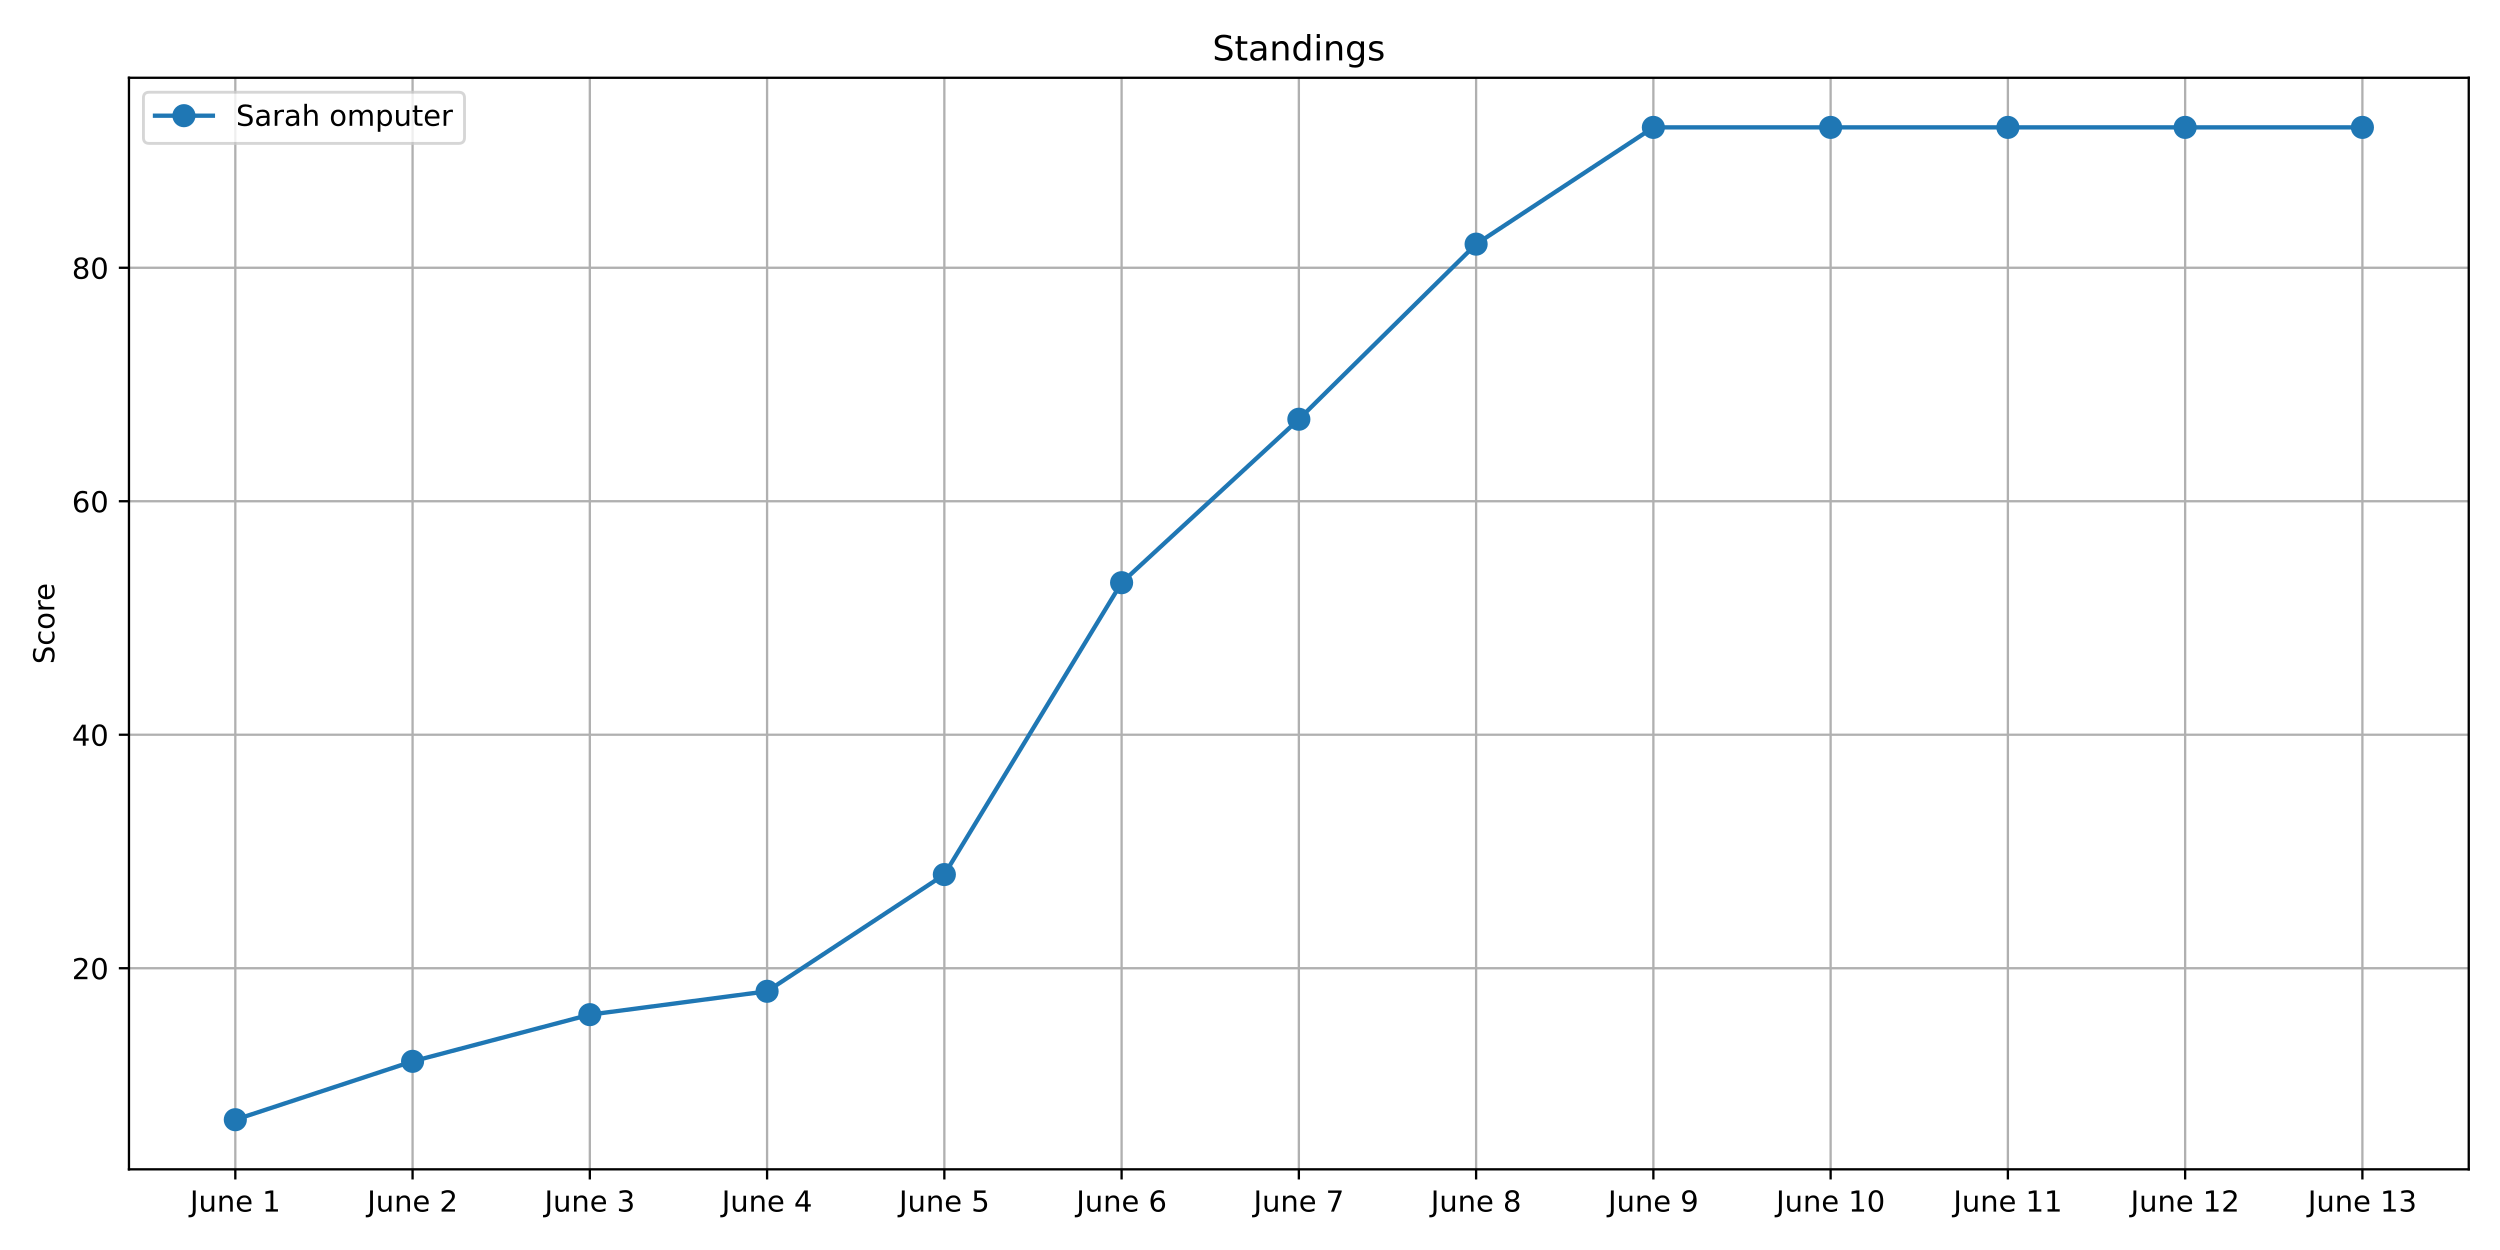
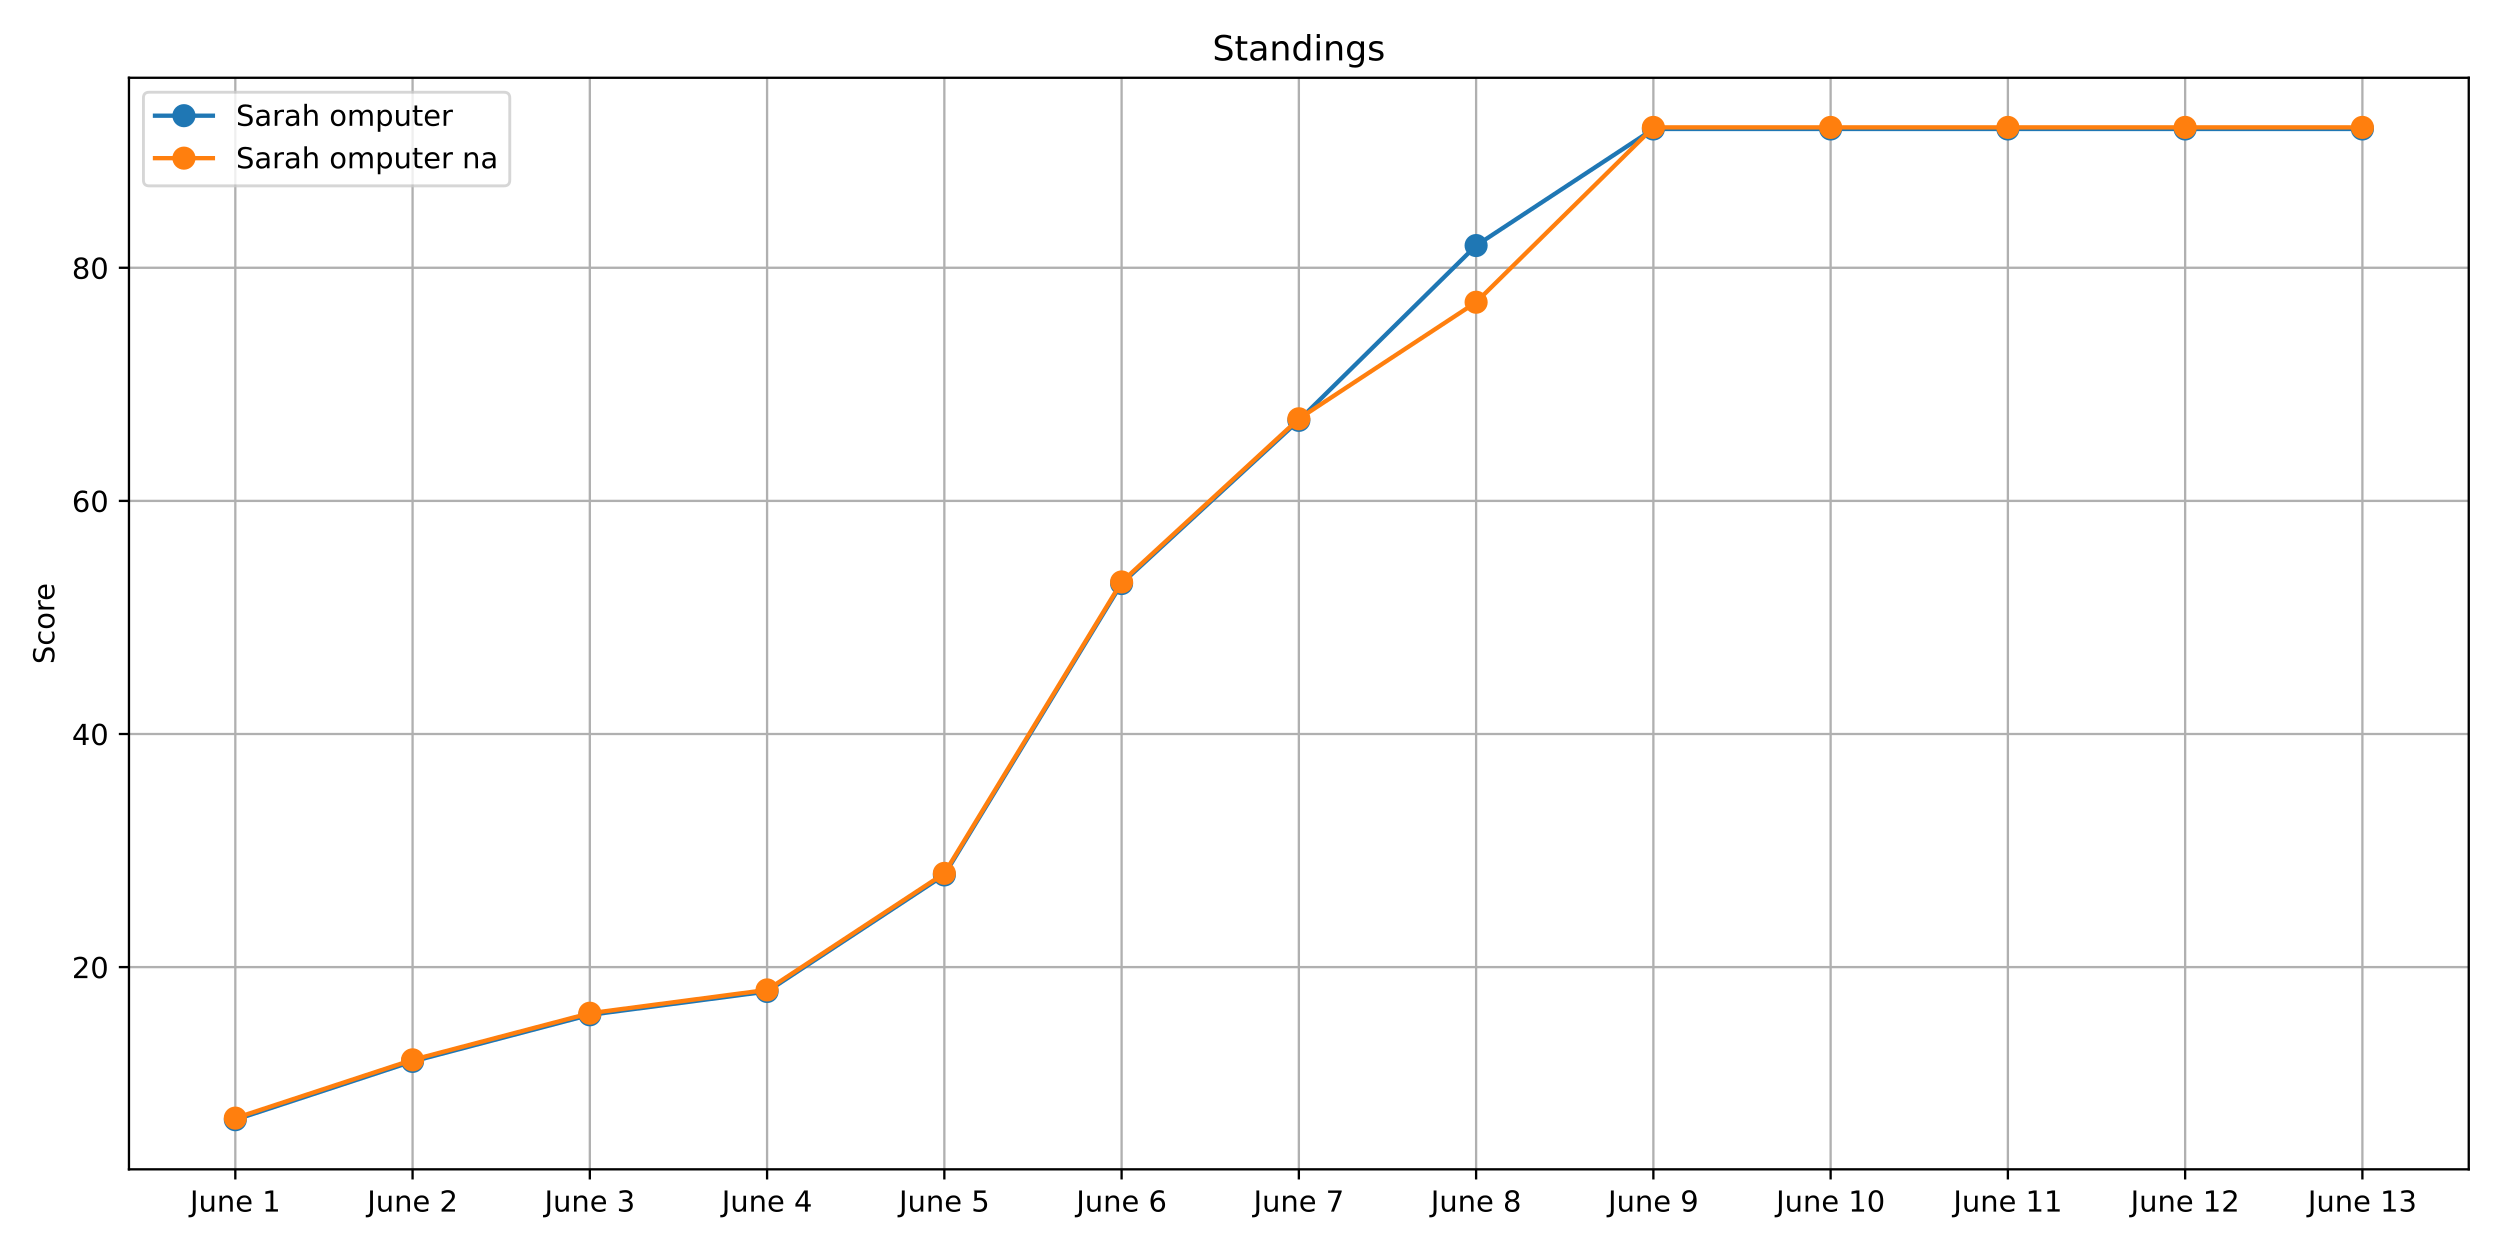
<svg xmlns="http://www.w3.org/2000/svg" xmlns:xlink="http://www.w3.org/1999/xlink" width="864pt" height="432pt" viewBox="0 0 864 432" version="1.1">
  <defs>
    <style type="text/css">*{stroke-linejoin: round; stroke-linecap: butt}</style>
  </defs>
  <g id="figure_1">
    <g id="patch_1">
      <path d="M 0 432  L 864 432  L 864 0  L 0 0  z " style="fill: #ffffff" />
    </g>
    <g id="axes_1">
      <g id="patch_2">
        <path d="M 44.57 404.12  L 853.2 404.12  L 853.2 26.88  L 44.57 26.88  z " style="fill: #ffffff" />
      </g>
      <g id="matplotlib.axis_1">
        <g id="xtick_1">
          <g id="line2d_1">
-             <path d="M 81.326 404.12  L 81.326 26.88  " clip-path="url(#p3f41adcaad)" style="fill: none; stroke: #b0b0b0; stroke-width: 0.8; stroke-linecap: square" />
+             <path d="M 81.326 404.12  L 81.326 26.88  " clip-path="url(#pe1fa9000f7)" style="fill: none; stroke: #b0b0b0; stroke-width: 0.8; stroke-linecap: square" />
          </g>
          <g id="line2d_2">
            <defs>
-               <path id="m6c5b0a5e0f" d="M 0 0  L 0 3.5  " style="stroke: #000000; stroke-width: 0.8" />
+               <path id="m7be8ef131f" d="M 0 0  L 0 3.5  " style="stroke: #000000; stroke-width: 0.8" />
            </defs>
            <g>
-               <use xlink:href="#m6c5b0a5e0f" x="81.326" y="404.12" style="stroke: #000000; stroke-width: 0.8" />
+               <use xlink:href="#m7be8ef131f" x="81.326" y="404.12" style="stroke: #000000; stroke-width: 0.8" />
            </g>
          </g>
          <g id="text_1">
            <g transform="translate(65.66653 418.7184) scale(0.1 -0.1)">
              <defs>
                <path id="DejaVuSans-4a" d="M 628 4666  L 1259 4666  L 1259 325  Q 1259 -519 939 -900  Q 619 -1281 -91 -1281  L -331 -1281  L -331 -750  L -134 -750  Q 284 -750 456 -515  Q 628 -281 628 325  L 628 4666  z " transform="scale(0.015625)" />
                <path id="DejaVuSans-75" d="M 544 1381  L 544 3500  L 1119 3500  L 1119 1403  Q 1119 906 1312 657  Q 1506 409 1894 409  Q 2359 409 2629 706  Q 2900 1003 2900 1516  L 2900 3500  L 3475 3500  L 3475 0  L 2900 0  L 2900 538  Q 2691 219 2414 64  Q 2138 -91 1772 -91  Q 1169 -91 856 284  Q 544 659 544 1381  z M 1991 3584  L 1991 3584  z " transform="scale(0.015625)" />
                <path id="DejaVuSans-6e" d="M 3513 2113  L 3513 0  L 2938 0  L 2938 2094  Q 2938 2591 2744 2837  Q 2550 3084 2163 3084  Q 1697 3084 1428 2787  Q 1159 2491 1159 1978  L 1159 0  L 581 0  L 581 3500  L 1159 3500  L 1159 2956  Q 1366 3272 1645 3428  Q 1925 3584 2291 3584  Q 2894 3584 3203 3211  Q 3513 2838 3513 2113  z " transform="scale(0.015625)" />
                <path id="DejaVuSans-65" d="M 3597 1894  L 3597 1613  L 953 1613  Q 991 1019 1311 708  Q 1631 397 2203 397  Q 2534 397 2845 478  Q 3156 559 3463 722  L 3463 178  Q 3153 47 2828 -22  Q 2503 -91 2169 -91  Q 1331 -91 842 396  Q 353 884 353 1716  Q 353 2575 817 3079  Q 1281 3584 2069 3584  Q 2775 3584 3186 3129  Q 3597 2675 3597 1894  z M 3022 2063  Q 3016 2534 2758 2815  Q 2500 3097 2075 3097  Q 1594 3097 1305 2825  Q 1016 2553 972 2059  L 3022 2063  z " transform="scale(0.015625)" />
                <path id="DejaVuSans-20" transform="scale(0.015625)" />
                <path id="DejaVuSans-31" d="M 794 531  L 1825 531  L 1825 4091  L 703 3866  L 703 4441  L 1819 4666  L 2450 4666  L 2450 531  L 3481 531  L 3481 0  L 794 0  L 794 531  z " transform="scale(0.015625)" />
              </defs>
              <use xlink:href="#DejaVuSans-4a" />
              <use xlink:href="#DejaVuSans-75" x="29.492" />
              <use xlink:href="#DejaVuSans-6e" x="92.871" />
              <use xlink:href="#DejaVuSans-65" x="156.25" />
              <use xlink:href="#DejaVuSans-20" x="217.773" />
              <use xlink:href="#DejaVuSans-31" x="249.561" />
            </g>
          </g>
        </g>
        <g id="xtick_2">
          <g id="line2d_3">
-             <path d="M 142.586 404.12  L 142.586 26.88  " clip-path="url(#p3f41adcaad)" style="fill: none; stroke: #b0b0b0; stroke-width: 0.8; stroke-linecap: square" />
+             <path d="M 142.586 404.12  L 142.586 26.88  " clip-path="url(#pe1fa9000f7)" style="fill: none; stroke: #b0b0b0; stroke-width: 0.8; stroke-linecap: square" />
          </g>
          <g id="line2d_4">
            <g>
-               <use xlink:href="#m6c5b0a5e0f" x="142.586" y="404.12" style="stroke: #000000; stroke-width: 0.8" />
+               <use xlink:href="#m7be8ef131f" x="142.586" y="404.12" style="stroke: #000000; stroke-width: 0.8" />
            </g>
          </g>
          <g id="text_2">
            <g transform="translate(126.9264 418.7184) scale(0.1 -0.1)">
              <defs>
                <path id="DejaVuSans-32" d="M 1228 531  L 3431 531  L 3431 0  L 469 0  L 469 531  Q 828 903 1448 1529  Q 2069 2156 2228 2338  Q 2531 2678 2651 2914  Q 2772 3150 2772 3378  Q 2772 3750 2511 3984  Q 2250 4219 1831 4219  Q 1534 4219 1204 4116  Q 875 4013 500 3803  L 500 4441  Q 881 4594 1212 4672  Q 1544 4750 1819 4750  Q 2544 4750 2975 4387  Q 3406 4025 3406 3419  Q 3406 3131 3298 2873  Q 3191 2616 2906 2266  Q 2828 2175 2409 1742  Q 1991 1309 1228 531  z " transform="scale(0.015625)" />
              </defs>
              <use xlink:href="#DejaVuSans-4a" />
              <use xlink:href="#DejaVuSans-75" x="29.492" />
              <use xlink:href="#DejaVuSans-6e" x="92.871" />
              <use xlink:href="#DejaVuSans-65" x="156.25" />
              <use xlink:href="#DejaVuSans-20" x="217.773" />
              <use xlink:href="#DejaVuSans-32" x="249.561" />
            </g>
          </g>
        </g>
        <g id="xtick_3">
          <g id="line2d_5">
-             <path d="M 203.846 404.12  L 203.846 26.88  " clip-path="url(#p3f41adcaad)" style="fill: none; stroke: #b0b0b0; stroke-width: 0.8; stroke-linecap: square" />
+             <path d="M 203.846 404.12  L 203.846 26.88  " clip-path="url(#pe1fa9000f7)" style="fill: none; stroke: #b0b0b0; stroke-width: 0.8; stroke-linecap: square" />
          </g>
          <g id="line2d_6">
            <g>
-               <use xlink:href="#m6c5b0a5e0f" x="203.846" y="404.12" style="stroke: #000000; stroke-width: 0.8" />
+               <use xlink:href="#m7be8ef131f" x="203.846" y="404.12" style="stroke: #000000; stroke-width: 0.8" />
            </g>
          </g>
          <g id="text_3">
            <g transform="translate(188.1862 418.7184) scale(0.1 -0.1)">
              <defs>
                <path id="DejaVuSans-33" d="M 2597 2516  Q 3050 2419 3304 2112  Q 3559 1806 3559 1356  Q 3559 666 3084 287  Q 2609 -91 1734 -91  Q 1441 -91 1130 -33  Q 819 25 488 141  L 488 750  Q 750 597 1062 519  Q 1375 441 1716 441  Q 2309 441 2620 675  Q 2931 909 2931 1356  Q 2931 1769 2642 2001  Q 2353 2234 1838 2234  L 1294 2234  L 1294 2753  L 1863 2753  Q 2328 2753 2575 2939  Q 2822 3125 2822 3475  Q 2822 3834 2567 4026  Q 2313 4219 1838 4219  Q 1578 4219 1281 4162  Q 984 4106 628 3988  L 628 4550  Q 988 4650 1302 4700  Q 1616 4750 1894 4750  Q 2613 4750 3031 4423  Q 3450 4097 3450 3541  Q 3450 3153 3228 2886  Q 3006 2619 2597 2516  z " transform="scale(0.015625)" />
              </defs>
              <use xlink:href="#DejaVuSans-4a" />
              <use xlink:href="#DejaVuSans-75" x="29.492" />
              <use xlink:href="#DejaVuSans-6e" x="92.871" />
              <use xlink:href="#DejaVuSans-65" x="156.25" />
              <use xlink:href="#DejaVuSans-20" x="217.773" />
              <use xlink:href="#DejaVuSans-33" x="249.561" />
            </g>
          </g>
        </g>
        <g id="xtick_4">
          <g id="line2d_7">
-             <path d="M 265.105 404.12  L 265.105 26.88  " clip-path="url(#p3f41adcaad)" style="fill: none; stroke: #b0b0b0; stroke-width: 0.8; stroke-linecap: square" />
+             <path d="M 265.105 404.12  L 265.105 26.88  " clip-path="url(#pe1fa9000f7)" style="fill: none; stroke: #b0b0b0; stroke-width: 0.8; stroke-linecap: square" />
          </g>
          <g id="line2d_8">
            <g>
-               <use xlink:href="#m6c5b0a5e0f" x="265.105" y="404.12" style="stroke: #000000; stroke-width: 0.8" />
+               <use xlink:href="#m7be8ef131f" x="265.105" y="404.12" style="stroke: #000000; stroke-width: 0.8" />
            </g>
          </g>
          <g id="text_4">
            <g transform="translate(249.4461 418.7184) scale(0.1 -0.1)">
              <defs>
                <path id="DejaVuSans-34" d="M 2419 4116  L 825 1625  L 2419 1625  L 2419 4116  z M 2253 4666  L 3047 4666  L 3047 1625  L 3713 1625  L 3713 1100  L 3047 1100  L 3047 0  L 2419 0  L 2419 1100  L 313 1100  L 313 1709  L 2253 4666  z " transform="scale(0.015625)" />
              </defs>
              <use xlink:href="#DejaVuSans-4a" />
              <use xlink:href="#DejaVuSans-75" x="29.492" />
              <use xlink:href="#DejaVuSans-6e" x="92.871" />
              <use xlink:href="#DejaVuSans-65" x="156.25" />
              <use xlink:href="#DejaVuSans-20" x="217.773" />
              <use xlink:href="#DejaVuSans-34" x="249.561" />
            </g>
          </g>
        </g>
        <g id="xtick_5">
          <g id="line2d_9">
-             <path d="M 326.365 404.12  L 326.365 26.88  " clip-path="url(#p3f41adcaad)" style="fill: none; stroke: #b0b0b0; stroke-width: 0.8; stroke-linecap: square" />
+             <path d="M 326.365 404.12  L 326.365 26.88  " clip-path="url(#pe1fa9000f7)" style="fill: none; stroke: #b0b0b0; stroke-width: 0.8; stroke-linecap: square" />
          </g>
          <g id="line2d_10">
            <g>
-               <use xlink:href="#m6c5b0a5e0f" x="326.365" y="404.12" style="stroke: #000000; stroke-width: 0.8" />
+               <use xlink:href="#m7be8ef131f" x="326.365" y="404.12" style="stroke: #000000; stroke-width: 0.8" />
            </g>
          </g>
          <g id="text_5">
            <g transform="translate(310.7059 418.7184) scale(0.1 -0.1)">
              <defs>
                <path id="DejaVuSans-35" d="M 691 4666  L 3169 4666  L 3169 4134  L 1269 4134  L 1269 2991  Q 1406 3038 1543 3061  Q 1681 3084 1819 3084  Q 2600 3084 3056 2656  Q 3513 2228 3513 1497  Q 3513 744 3044 326  Q 2575 -91 1722 -91  Q 1428 -91 1123 -41  Q 819 9 494 109  L 494 744  Q 775 591 1075 516  Q 1375 441 1709 441  Q 2250 441 2565 725  Q 2881 1009 2881 1497  Q 2881 1984 2565 2268  Q 2250 2553 1709 2553  Q 1456 2553 1204 2497  Q 953 2441 691 2322  L 691 4666  z " transform="scale(0.015625)" />
              </defs>
              <use xlink:href="#DejaVuSans-4a" />
              <use xlink:href="#DejaVuSans-75" x="29.492" />
              <use xlink:href="#DejaVuSans-6e" x="92.871" />
              <use xlink:href="#DejaVuSans-65" x="156.25" />
              <use xlink:href="#DejaVuSans-20" x="217.773" />
              <use xlink:href="#DejaVuSans-35" x="249.561" />
            </g>
          </g>
        </g>
        <g id="xtick_6">
          <g id="line2d_11">
-             <path d="M 387.625 404.12  L 387.625 26.88  " clip-path="url(#p3f41adcaad)" style="fill: none; stroke: #b0b0b0; stroke-width: 0.8; stroke-linecap: square" />
+             <path d="M 387.625 404.12  L 387.625 26.88  " clip-path="url(#pe1fa9000f7)" style="fill: none; stroke: #b0b0b0; stroke-width: 0.8; stroke-linecap: square" />
          </g>
          <g id="line2d_12">
            <g>
-               <use xlink:href="#m6c5b0a5e0f" x="387.625" y="404.12" style="stroke: #000000; stroke-width: 0.8" />
+               <use xlink:href="#m7be8ef131f" x="387.625" y="404.12" style="stroke: #000000; stroke-width: 0.8" />
            </g>
          </g>
          <g id="text_6">
            <g transform="translate(371.9658 418.7184) scale(0.1 -0.1)">
              <defs>
                <path id="DejaVuSans-36" d="M 2113 2584  Q 1688 2584 1439 2293  Q 1191 2003 1191 1497  Q 1191 994 1439 701  Q 1688 409 2113 409  Q 2538 409 2786 701  Q 3034 994 3034 1497  Q 3034 2003 2786 2293  Q 2538 2584 2113 2584  z M 3366 4563  L 3366 3988  Q 3128 4100 2886 4159  Q 2644 4219 2406 4219  Q 1781 4219 1451 3797  Q 1122 3375 1075 2522  Q 1259 2794 1537 2939  Q 1816 3084 2150 3084  Q 2853 3084 3261 2657  Q 3669 2231 3669 1497  Q 3669 778 3244 343  Q 2819 -91 2113 -91  Q 1303 -91 875 529  Q 447 1150 447 2328  Q 447 3434 972 4092  Q 1497 4750 2381 4750  Q 2619 4750 2861 4703  Q 3103 4656 3366 4563  z " transform="scale(0.015625)" />
              </defs>
              <use xlink:href="#DejaVuSans-4a" />
              <use xlink:href="#DejaVuSans-75" x="29.492" />
              <use xlink:href="#DejaVuSans-6e" x="92.871" />
              <use xlink:href="#DejaVuSans-65" x="156.25" />
              <use xlink:href="#DejaVuSans-20" x="217.773" />
              <use xlink:href="#DejaVuSans-36" x="249.561" />
            </g>
          </g>
        </g>
        <g id="xtick_7">
          <g id="line2d_13">
-             <path d="M 448.885 404.12  L 448.885 26.88  " clip-path="url(#p3f41adcaad)" style="fill: none; stroke: #b0b0b0; stroke-width: 0.8; stroke-linecap: square" />
+             <path d="M 448.885 404.12  L 448.885 26.88  " clip-path="url(#pe1fa9000f7)" style="fill: none; stroke: #b0b0b0; stroke-width: 0.8; stroke-linecap: square" />
          </g>
          <g id="line2d_14">
            <g>
-               <use xlink:href="#m6c5b0a5e0f" x="448.885" y="404.12" style="stroke: #000000; stroke-width: 0.8" />
+               <use xlink:href="#m7be8ef131f" x="448.885" y="404.12" style="stroke: #000000; stroke-width: 0.8" />
            </g>
          </g>
          <g id="text_7">
            <g transform="translate(433.2256 418.7184) scale(0.1 -0.1)">
              <defs>
                <path id="DejaVuSans-37" d="M 525 4666  L 3525 4666  L 3525 4397  L 1831 0  L 1172 0  L 2766 4134  L 525 4134  L 525 4666  z " transform="scale(0.015625)" />
              </defs>
              <use xlink:href="#DejaVuSans-4a" />
              <use xlink:href="#DejaVuSans-75" x="29.492" />
              <use xlink:href="#DejaVuSans-6e" x="92.871" />
              <use xlink:href="#DejaVuSans-65" x="156.25" />
              <use xlink:href="#DejaVuSans-20" x="217.773" />
              <use xlink:href="#DejaVuSans-37" x="249.561" />
            </g>
          </g>
        </g>
        <g id="xtick_8">
          <g id="line2d_15">
-             <path d="M 510.145 404.12  L 510.145 26.88  " clip-path="url(#p3f41adcaad)" style="fill: none; stroke: #b0b0b0; stroke-width: 0.8; stroke-linecap: square" />
+             <path d="M 510.145 404.12  L 510.145 26.88  " clip-path="url(#pe1fa9000f7)" style="fill: none; stroke: #b0b0b0; stroke-width: 0.8; stroke-linecap: square" />
          </g>
          <g id="line2d_16">
            <g>
-               <use xlink:href="#m6c5b0a5e0f" x="510.145" y="404.12" style="stroke: #000000; stroke-width: 0.8" />
+               <use xlink:href="#m7be8ef131f" x="510.145" y="404.12" style="stroke: #000000; stroke-width: 0.8" />
            </g>
          </g>
          <g id="text_8">
            <g transform="translate(494.4855 418.7184) scale(0.1 -0.1)">
              <defs>
                <path id="DejaVuSans-38" d="M 2034 2216  Q 1584 2216 1326 1975  Q 1069 1734 1069 1313  Q 1069 891 1326 650  Q 1584 409 2034 409  Q 2484 409 2743 651  Q 3003 894 3003 1313  Q 3003 1734 2745 1975  Q 2488 2216 2034 2216  z M 1403 2484  Q 997 2584 770 2862  Q 544 3141 544 3541  Q 544 4100 942 4425  Q 1341 4750 2034 4750  Q 2731 4750 3128 4425  Q 3525 4100 3525 3541  Q 3525 3141 3298 2862  Q 3072 2584 2669 2484  Q 3125 2378 3379 2068  Q 3634 1759 3634 1313  Q 3634 634 3220 271  Q 2806 -91 2034 -91  Q 1263 -91 848 271  Q 434 634 434 1313  Q 434 1759 690 2068  Q 947 2378 1403 2484  z M 1172 3481  Q 1172 3119 1398 2916  Q 1625 2713 2034 2713  Q 2441 2713 2670 2916  Q 2900 3119 2900 3481  Q 2900 3844 2670 4047  Q 2441 4250 2034 4250  Q 1625 4250 1398 4047  Q 1172 3844 1172 3481  z " transform="scale(0.015625)" />
              </defs>
              <use xlink:href="#DejaVuSans-4a" />
              <use xlink:href="#DejaVuSans-75" x="29.492" />
              <use xlink:href="#DejaVuSans-6e" x="92.871" />
              <use xlink:href="#DejaVuSans-65" x="156.25" />
              <use xlink:href="#DejaVuSans-20" x="217.773" />
              <use xlink:href="#DejaVuSans-38" x="249.561" />
            </g>
          </g>
        </g>
        <g id="xtick_9">
          <g id="line2d_17">
-             <path d="M 571.405 404.12  L 571.405 26.88  " clip-path="url(#p3f41adcaad)" style="fill: none; stroke: #b0b0b0; stroke-width: 0.8; stroke-linecap: square" />
+             <path d="M 571.405 404.12  L 571.405 26.88  " clip-path="url(#pe1fa9000f7)" style="fill: none; stroke: #b0b0b0; stroke-width: 0.8; stroke-linecap: square" />
          </g>
          <g id="line2d_18">
            <g>
-               <use xlink:href="#m6c5b0a5e0f" x="571.405" y="404.12" style="stroke: #000000; stroke-width: 0.8" />
+               <use xlink:href="#m7be8ef131f" x="571.405" y="404.12" style="stroke: #000000; stroke-width: 0.8" />
            </g>
          </g>
          <g id="text_9">
            <g transform="translate(555.7453 418.7184) scale(0.1 -0.1)">
              <defs>
                <path id="DejaVuSans-39" d="M 703 97  L 703 672  Q 941 559 1184 500  Q 1428 441 1663 441  Q 2288 441 2617 861  Q 2947 1281 2994 2138  Q 2813 1869 2534 1725  Q 2256 1581 1919 1581  Q 1219 1581 811 2004  Q 403 2428 403 3163  Q 403 3881 828 4315  Q 1253 4750 1959 4750  Q 2769 4750 3195 4129  Q 3622 3509 3622 2328  Q 3622 1225 3098 567  Q 2575 -91 1691 -91  Q 1453 -91 1209 -44  Q 966 3 703 97  z M 1959 2075  Q 2384 2075 2632 2365  Q 2881 2656 2881 3163  Q 2881 3666 2632 3958  Q 2384 4250 1959 4250  Q 1534 4250 1286 3958  Q 1038 3666 1038 3163  Q 1038 2656 1286 2365  Q 1534 2075 1959 2075  z " transform="scale(0.015625)" />
              </defs>
              <use xlink:href="#DejaVuSans-4a" />
              <use xlink:href="#DejaVuSans-75" x="29.492" />
              <use xlink:href="#DejaVuSans-6e" x="92.871" />
              <use xlink:href="#DejaVuSans-65" x="156.25" />
              <use xlink:href="#DejaVuSans-20" x="217.773" />
              <use xlink:href="#DejaVuSans-39" x="249.561" />
            </g>
          </g>
        </g>
        <g id="xtick_10">
          <g id="line2d_19">
-             <path d="M 632.665 404.12  L 632.665 26.88  " clip-path="url(#p3f41adcaad)" style="fill: none; stroke: #b0b0b0; stroke-width: 0.8; stroke-linecap: square" />
+             <path d="M 632.665 404.12  L 632.665 26.88  " clip-path="url(#pe1fa9000f7)" style="fill: none; stroke: #b0b0b0; stroke-width: 0.8; stroke-linecap: square" />
          </g>
          <g id="line2d_20">
            <g>
-               <use xlink:href="#m6c5b0a5e0f" x="632.665" y="404.12" style="stroke: #000000; stroke-width: 0.8" />
+               <use xlink:href="#m7be8ef131f" x="632.665" y="404.12" style="stroke: #000000; stroke-width: 0.8" />
            </g>
          </g>
          <g id="text_10">
            <g transform="translate(613.8239 418.7184) scale(0.1 -0.1)">
              <defs>
                <path id="DejaVuSans-30" d="M 2034 4250  Q 1547 4250 1301 3770  Q 1056 3291 1056 2328  Q 1056 1369 1301 889  Q 1547 409 2034 409  Q 2525 409 2770 889  Q 3016 1369 3016 2328  Q 3016 3291 2770 3770  Q 2525 4250 2034 4250  z M 2034 4750  Q 2819 4750 3233 4129  Q 3647 3509 3647 2328  Q 3647 1150 3233 529  Q 2819 -91 2034 -91  Q 1250 -91 836 529  Q 422 1150 422 2328  Q 422 3509 836 4129  Q 1250 4750 2034 4750  z " transform="scale(0.015625)" />
              </defs>
              <use xlink:href="#DejaVuSans-4a" />
              <use xlink:href="#DejaVuSans-75" x="29.492" />
              <use xlink:href="#DejaVuSans-6e" x="92.871" />
              <use xlink:href="#DejaVuSans-65" x="156.25" />
              <use xlink:href="#DejaVuSans-20" x="217.773" />
              <use xlink:href="#DejaVuSans-31" x="249.561" />
              <use xlink:href="#DejaVuSans-30" x="313.184" />
            </g>
          </g>
        </g>
        <g id="xtick_11">
          <g id="line2d_21">
-             <path d="M 693.924 404.12  L 693.924 26.88  " clip-path="url(#p3f41adcaad)" style="fill: none; stroke: #b0b0b0; stroke-width: 0.8; stroke-linecap: square" />
+             <path d="M 693.924 404.12  L 693.924 26.88  " clip-path="url(#pe1fa9000f7)" style="fill: none; stroke: #b0b0b0; stroke-width: 0.8; stroke-linecap: square" />
          </g>
          <g id="line2d_22">
            <g>
-               <use xlink:href="#m6c5b0a5e0f" x="693.924" y="404.12" style="stroke: #000000; stroke-width: 0.8" />
+               <use xlink:href="#m7be8ef131f" x="693.924" y="404.12" style="stroke: #000000; stroke-width: 0.8" />
            </g>
          </g>
          <g id="text_11">
            <g transform="translate(675.0838 418.7184) scale(0.1 -0.1)">
              <use xlink:href="#DejaVuSans-4a" />
              <use xlink:href="#DejaVuSans-75" x="29.492" />
              <use xlink:href="#DejaVuSans-6e" x="92.871" />
              <use xlink:href="#DejaVuSans-65" x="156.25" />
              <use xlink:href="#DejaVuSans-20" x="217.773" />
              <use xlink:href="#DejaVuSans-31" x="249.561" />
              <use xlink:href="#DejaVuSans-31" x="313.184" />
            </g>
          </g>
        </g>
        <g id="xtick_12">
          <g id="line2d_23">
-             <path d="M 755.184 404.12  L 755.184 26.88  " clip-path="url(#p3f41adcaad)" style="fill: none; stroke: #b0b0b0; stroke-width: 0.8; stroke-linecap: square" />
+             <path d="M 755.184 404.12  L 755.184 26.88  " clip-path="url(#pe1fa9000f7)" style="fill: none; stroke: #b0b0b0; stroke-width: 0.8; stroke-linecap: square" />
          </g>
          <g id="line2d_24">
            <g>
-               <use xlink:href="#m6c5b0a5e0f" x="755.184" y="404.12" style="stroke: #000000; stroke-width: 0.8" />
+               <use xlink:href="#m7be8ef131f" x="755.184" y="404.12" style="stroke: #000000; stroke-width: 0.8" />
            </g>
          </g>
          <g id="text_12">
            <g transform="translate(736.3436 418.7184) scale(0.1 -0.1)">
              <use xlink:href="#DejaVuSans-4a" />
              <use xlink:href="#DejaVuSans-75" x="29.492" />
              <use xlink:href="#DejaVuSans-6e" x="92.871" />
              <use xlink:href="#DejaVuSans-65" x="156.25" />
              <use xlink:href="#DejaVuSans-20" x="217.773" />
              <use xlink:href="#DejaVuSans-31" x="249.561" />
              <use xlink:href="#DejaVuSans-32" x="313.184" />
            </g>
          </g>
        </g>
        <g id="xtick_13">
          <g id="line2d_25">
-             <path d="M 816.444 404.12  L 816.444 26.88  " clip-path="url(#p3f41adcaad)" style="fill: none; stroke: #b0b0b0; stroke-width: 0.8; stroke-linecap: square" />
+             <path d="M 816.444 404.12  L 816.444 26.88  " clip-path="url(#pe1fa9000f7)" style="fill: none; stroke: #b0b0b0; stroke-width: 0.8; stroke-linecap: square" />
          </g>
          <g id="line2d_26">
            <g>
-               <use xlink:href="#m6c5b0a5e0f" x="816.444" y="404.12" style="stroke: #000000; stroke-width: 0.8" />
+               <use xlink:href="#m7be8ef131f" x="816.444" y="404.12" style="stroke: #000000; stroke-width: 0.8" />
            </g>
          </g>
          <g id="text_13">
            <g transform="translate(797.6035 418.7184) scale(0.1 -0.1)">
              <use xlink:href="#DejaVuSans-4a" />
              <use xlink:href="#DejaVuSans-75" x="29.492" />
              <use xlink:href="#DejaVuSans-6e" x="92.871" />
              <use xlink:href="#DejaVuSans-65" x="156.25" />
              <use xlink:href="#DejaVuSans-20" x="217.773" />
              <use xlink:href="#DejaVuSans-31" x="249.561" />
              <use xlink:href="#DejaVuSans-33" x="313.184" />
            </g>
          </g>
        </g>
      </g>
      <g id="matplotlib.axis_2">
        <g id="ytick_1">
          <g id="line2d_27">
-             <path d="M 44.57 334.62  L 853.2 334.62  " clip-path="url(#p3f41adcaad)" style="fill: none; stroke: #b0b0b0; stroke-width: 0.8; stroke-linecap: square" />
+             <path d="M 44.57 334.233  L 853.2 334.233  " clip-path="url(#pe1fa9000f7)" style="fill: none; stroke: #b0b0b0; stroke-width: 0.8; stroke-linecap: square" />
          </g>
          <g id="line2d_28">
            <defs>
-               <path id="m809d19a156" d="M 0 0  L -3.5 0  " style="stroke: #000000; stroke-width: 0.8" />
+               <path id="m30936b3c0f" d="M 0 0  L -3.5 0  " style="stroke: #000000; stroke-width: 0.8" />
            </defs>
            <g>
-               <use xlink:href="#m809d19a156" x="44.57" y="334.62" style="stroke: #000000; stroke-width: 0.8" />
+               <use xlink:href="#m30936b3c0f" x="44.57" y="334.233" style="stroke: #000000; stroke-width: 0.8" />
            </g>
          </g>
          <g id="text_14">
-             <g transform="translate(24.845 338.4195) scale(0.1 -0.1)">
+             <g transform="translate(24.845 338.0324) scale(0.1 -0.1)">
              <use xlink:href="#DejaVuSans-32" />
              <use xlink:href="#DejaVuSans-30" x="63.623" />
            </g>
          </g>
        </g>
        <g id="ytick_2">
          <g id="line2d_29">
-             <path d="M 44.57 253.927  L 853.2 253.927  " clip-path="url(#p3f41adcaad)" style="fill: none; stroke: #b0b0b0; stroke-width: 0.8; stroke-linecap: square" />
+             <path d="M 44.57 253.67  L 853.2 253.67  " clip-path="url(#pe1fa9000f7)" style="fill: none; stroke: #b0b0b0; stroke-width: 0.8; stroke-linecap: square" />
          </g>
          <g id="line2d_30">
            <g>
-               <use xlink:href="#m809d19a156" x="44.57" y="253.927" style="stroke: #000000; stroke-width: 0.8" />
+               <use xlink:href="#m30936b3c0f" x="44.57" y="253.67" style="stroke: #000000; stroke-width: 0.8" />
            </g>
          </g>
          <g id="text_15">
-             <g transform="translate(24.845 257.7265) scale(0.1 -0.1)">
+             <g transform="translate(24.845 257.4692) scale(0.1 -0.1)">
              <use xlink:href="#DejaVuSans-34" />
              <use xlink:href="#DejaVuSans-30" x="63.623" />
            </g>
          </g>
        </g>
        <g id="ytick_3">
          <g id="line2d_31">
-             <path d="M 44.57 173.234  L 853.2 173.234  " clip-path="url(#p3f41adcaad)" style="fill: none; stroke: #b0b0b0; stroke-width: 0.8; stroke-linecap: square" />
+             <path d="M 44.57 173.107  L 853.2 173.107  " clip-path="url(#pe1fa9000f7)" style="fill: none; stroke: #b0b0b0; stroke-width: 0.8; stroke-linecap: square" />
          </g>
          <g id="line2d_32">
            <g>
-               <use xlink:href="#m809d19a156" x="44.57" y="173.234" style="stroke: #000000; stroke-width: 0.8" />
+               <use xlink:href="#m30936b3c0f" x="44.57" y="173.107" style="stroke: #000000; stroke-width: 0.8" />
            </g>
          </g>
          <g id="text_16">
-             <g transform="translate(24.845 177.0334) scale(0.1 -0.1)">
+             <g transform="translate(24.845 176.906) scale(0.1 -0.1)">
              <use xlink:href="#DejaVuSans-36" />
              <use xlink:href="#DejaVuSans-30" x="63.623" />
            </g>
          </g>
        </g>
        <g id="ytick_4">
          <g id="line2d_33">
-             <path d="M 44.57 92.541  L 853.2 92.541  " clip-path="url(#p3f41adcaad)" style="fill: none; stroke: #b0b0b0; stroke-width: 0.8; stroke-linecap: square" />
+             <path d="M 44.57 92.544  L 853.2 92.544  " clip-path="url(#pe1fa9000f7)" style="fill: none; stroke: #b0b0b0; stroke-width: 0.8; stroke-linecap: square" />
          </g>
          <g id="line2d_34">
            <g>
-               <use xlink:href="#m809d19a156" x="44.57" y="92.541" style="stroke: #000000; stroke-width: 0.8" />
+               <use xlink:href="#m30936b3c0f" x="44.57" y="92.544" style="stroke: #000000; stroke-width: 0.8" />
            </g>
          </g>
          <g id="text_17">
-             <g transform="translate(24.845 96.34039) scale(0.1 -0.1)">
+             <g transform="translate(24.845 96.3428) scale(0.1 -0.1)">
              <use xlink:href="#DejaVuSans-38" />
              <use xlink:href="#DejaVuSans-30" x="63.623" />
            </g>
          </g>
        </g>
        <g id="text_18">
          <g transform="translate(18.76531 229.5023) rotate(-90) scale(0.1 -0.1)">
            <defs>
              <path id="DejaVuSans-53" d="M 3425 4513  L 3425 3897  Q 3066 4069 2747 4153  Q 2428 4238 2131 4238  Q 1616 4238 1336 4038  Q 1056 3838 1056 3469  Q 1056 3159 1242 3001  Q 1428 2844 1947 2747  L 2328 2669  Q 3034 2534 3370 2195  Q 3706 1856 3706 1288  Q 3706 609 3251 259  Q 2797 -91 1919 -91  Q 1588 -91 1214 -16  Q 841 59 441 206  L 441 856  Q 825 641 1194 531  Q 1563 422 1919 422  Q 2459 422 2753 634  Q 3047 847 3047 1241  Q 3047 1584 2836 1778  Q 2625 1972 2144 2069  L 1759 2144  Q 1053 2284 737 2584  Q 422 2884 422 3419  Q 422 4038 858 4394  Q 1294 4750 2059 4750  Q 2388 4750 2728 4690  Q 3069 4631 3425 4513  z " transform="scale(0.015625)" />
              <path id="DejaVuSans-63" d="M 3122 3366  L 3122 2828  Q 2878 2963 2633 3030  Q 2388 3097 2138 3097  Q 1578 3097 1268 2742  Q 959 2388 959 1747  Q 959 1106 1268 751  Q 1578 397 2138 397  Q 2388 397 2633 464  Q 2878 531 3122 666  L 3122 134  Q 2881 22 2623 -34  Q 2366 -91 2075 -91  Q 1284 -91 818 406  Q 353 903 353 1747  Q 353 2603 823 3093  Q 1294 3584 2113 3584  Q 2378 3584 2631 3529  Q 2884 3475 3122 3366  z " transform="scale(0.015625)" />
              <path id="DejaVuSans-6f" d="M 1959 3097  Q 1497 3097 1228 2736  Q 959 2375 959 1747  Q 959 1119 1226 758  Q 1494 397 1959 397  Q 2419 397 2687 759  Q 2956 1122 2956 1747  Q 2956 2369 2687 2733  Q 2419 3097 1959 3097  z M 1959 3584  Q 2709 3584 3137 3096  Q 3566 2609 3566 1747  Q 3566 888 3137 398  Q 2709 -91 1959 -91  Q 1206 -91 779 398  Q 353 888 353 1747  Q 353 2609 779 3096  Q 1206 3584 1959 3584  z " transform="scale(0.015625)" />
              <path id="DejaVuSans-72" d="M 2631 2963  Q 2534 3019 2420 3045  Q 2306 3072 2169 3072  Q 1681 3072 1420 2755  Q 1159 2438 1159 1844  L 1159 0  L 581 0  L 581 3500  L 1159 3500  L 1159 2956  Q 1341 3275 1631 3429  Q 1922 3584 2338 3584  Q 2397 3584 2469 3576  Q 2541 3569 2628 3553  L 2631 2963  z " transform="scale(0.015625)" />
            </defs>
            <use xlink:href="#DejaVuSans-53" />
            <use xlink:href="#DejaVuSans-63" x="63.477" />
            <use xlink:href="#DejaVuSans-6f" x="118.457" />
            <use xlink:href="#DejaVuSans-72" x="179.639" />
            <use xlink:href="#DejaVuSans-65" x="218.502" />
          </g>
        </g>
      </g>
      <g id="line2d_35">
-         <path d="M 81.326 386.973  L 142.586 366.799  L 203.846 350.661  L 265.105 342.592  L 326.365 302.245  L 387.625 201.379  L 448.885 144.894  L 510.145 84.374  L 571.405 44.027  L 632.665 44.027  L 693.924 44.027  L 755.184 44.027  L 816.444 44.027  " clip-path="url(#p3f41adcaad)" style="fill: none; stroke: #1f77b4; stroke-width: 1.5; stroke-linecap: square" />
+         <path d="M 81.326 386.973  L 142.586 366.832  L 203.846 350.719  L 265.105 342.663  L 326.365 302.381  L 387.625 201.677  L 448.885 145.283  L 510.145 84.861  L 571.405 44.579  L 632.665 44.579  L 693.924 44.579  L 755.184 44.579  L 816.444 44.579  " clip-path="url(#pe1fa9000f7)" style="fill: none; stroke: #1f77b4; stroke-width: 1.5; stroke-linecap: square" />
        <defs>
-           <path id="mcd9a88c3c5" d="M 0 3.5  C 0.928 3.5 1.819 3.131 2.475 2.475  C 3.131 1.819 3.5 0.928 3.5 0  C 3.5 -0.928 3.131 -1.819 2.475 -2.475  C 1.819 -3.131 0.928 -3.5 0 -3.5  C -0.928 -3.5 -1.819 -3.131 -2.475 -2.475  C -3.131 -1.819 -3.5 -0.928 -3.5 0  C -3.5 0.928 -3.131 1.819 -2.475 2.475  C -1.819 3.131 -0.928 3.5 0 3.5  z " style="stroke: #1f77b4" />
+           <path id="m9457da916d" d="M 0 3.5  C 0.928 3.5 1.819 3.131 2.475 2.475  C 3.131 1.819 3.5 0.928 3.5 0  C 3.5 -0.928 3.131 -1.819 2.475 -2.475  C 1.819 -3.131 0.928 -3.5 0 -3.5  C -0.928 -3.5 -1.819 -3.131 -2.475 -2.475  C -3.131 -1.819 -3.5 -0.928 -3.5 0  C -3.5 0.928 -3.131 1.819 -2.475 2.475  C -1.819 3.131 -0.928 3.5 0 3.5  z " style="stroke: #1f77b4" />
        </defs>
-         <g clip-path="url(#p3f41adcaad)">
-           <use xlink:href="#mcd9a88c3c5" x="81.326" y="386.973" style="fill: #1f77b4; stroke: #1f77b4" />
-           <use xlink:href="#mcd9a88c3c5" x="142.586" y="366.799" style="fill: #1f77b4; stroke: #1f77b4" />
-           <use xlink:href="#mcd9a88c3c5" x="203.846" y="350.661" style="fill: #1f77b4; stroke: #1f77b4" />
-           <use xlink:href="#mcd9a88c3c5" x="265.105" y="342.592" style="fill: #1f77b4; stroke: #1f77b4" />
-           <use xlink:href="#mcd9a88c3c5" x="326.365" y="302.245" style="fill: #1f77b4; stroke: #1f77b4" />
-           <use xlink:href="#mcd9a88c3c5" x="387.625" y="201.379" style="fill: #1f77b4; stroke: #1f77b4" />
-           <use xlink:href="#mcd9a88c3c5" x="448.885" y="144.894" style="fill: #1f77b4; stroke: #1f77b4" />
-           <use xlink:href="#mcd9a88c3c5" x="510.145" y="84.374" style="fill: #1f77b4; stroke: #1f77b4" />
-           <use xlink:href="#mcd9a88c3c5" x="571.405" y="44.027" style="fill: #1f77b4; stroke: #1f77b4" />
-           <use xlink:href="#mcd9a88c3c5" x="632.665" y="44.027" style="fill: #1f77b4; stroke: #1f77b4" />
-           <use xlink:href="#mcd9a88c3c5" x="693.924" y="44.027" style="fill: #1f77b4; stroke: #1f77b4" />
-           <use xlink:href="#mcd9a88c3c5" x="755.184" y="44.027" style="fill: #1f77b4; stroke: #1f77b4" />
-           <use xlink:href="#mcd9a88c3c5" x="816.444" y="44.027" style="fill: #1f77b4; stroke: #1f77b4" />
+         <g clip-path="url(#pe1fa9000f7)">
+           <use xlink:href="#m9457da916d" x="81.326" y="386.973" style="fill: #1f77b4; stroke: #1f77b4" />
+           <use xlink:href="#m9457da916d" x="142.586" y="366.832" style="fill: #1f77b4; stroke: #1f77b4" />
+           <use xlink:href="#m9457da916d" x="203.846" y="350.719" style="fill: #1f77b4; stroke: #1f77b4" />
+           <use xlink:href="#m9457da916d" x="265.105" y="342.663" style="fill: #1f77b4; stroke: #1f77b4" />
+           <use xlink:href="#m9457da916d" x="326.365" y="302.381" style="fill: #1f77b4; stroke: #1f77b4" />
+           <use xlink:href="#m9457da916d" x="387.625" y="201.677" style="fill: #1f77b4; stroke: #1f77b4" />
+           <use xlink:href="#m9457da916d" x="448.885" y="145.283" style="fill: #1f77b4; stroke: #1f77b4" />
+           <use xlink:href="#m9457da916d" x="510.145" y="84.861" style="fill: #1f77b4; stroke: #1f77b4" />
+           <use xlink:href="#m9457da916d" x="571.405" y="44.579" style="fill: #1f77b4; stroke: #1f77b4" />
+           <use xlink:href="#m9457da916d" x="632.665" y="44.579" style="fill: #1f77b4; stroke: #1f77b4" />
+           <use xlink:href="#m9457da916d" x="693.924" y="44.579" style="fill: #1f77b4; stroke: #1f77b4" />
+           <use xlink:href="#m9457da916d" x="755.184" y="44.579" style="fill: #1f77b4; stroke: #1f77b4" />
+           <use xlink:href="#m9457da916d" x="816.444" y="44.579" style="fill: #1f77b4; stroke: #1f77b4" />
+         </g>
+       </g>
+       <g id="line2d_36">
+         <path d="M 81.326 386.421  L 142.586 366.28  L 203.846 350.167  L 265.105 342.111  L 326.365 301.83  L 387.625 201.126  L 448.885 144.731  L 510.145 104.45  L 571.405 44.027  L 632.665 44.027  L 693.924 44.027  L 755.184 44.027  L 816.444 44.027  " clip-path="url(#pe1fa9000f7)" style="fill: none; stroke: #ff7f0e; stroke-width: 1.5; stroke-linecap: square" />
+         <defs>
+           <path id="m8c61b2fcaa" d="M 0 3.5  C 0.928 3.5 1.819 3.131 2.475 2.475  C 3.131 1.819 3.5 0.928 3.5 0  C 3.5 -0.928 3.131 -1.819 2.475 -2.475  C 1.819 -3.131 0.928 -3.5 0 -3.5  C -0.928 -3.5 -1.819 -3.131 -2.475 -2.475  C -3.131 -1.819 -3.5 -0.928 -3.5 0  C -3.5 0.928 -3.131 1.819 -2.475 2.475  C -1.819 3.131 -0.928 3.5 0 3.5  z " style="stroke: #ff7f0e" />
+         </defs>
+         <g clip-path="url(#pe1fa9000f7)">
+           <use xlink:href="#m8c61b2fcaa" x="81.326" y="386.421" style="fill: #ff7f0e; stroke: #ff7f0e" />
+           <use xlink:href="#m8c61b2fcaa" x="142.586" y="366.28" style="fill: #ff7f0e; stroke: #ff7f0e" />
+           <use xlink:href="#m8c61b2fcaa" x="203.846" y="350.167" style="fill: #ff7f0e; stroke: #ff7f0e" />
+           <use xlink:href="#m8c61b2fcaa" x="265.105" y="342.111" style="fill: #ff7f0e; stroke: #ff7f0e" />
+           <use xlink:href="#m8c61b2fcaa" x="326.365" y="301.83" style="fill: #ff7f0e; stroke: #ff7f0e" />
+           <use xlink:href="#m8c61b2fcaa" x="387.625" y="201.126" style="fill: #ff7f0e; stroke: #ff7f0e" />
+           <use xlink:href="#m8c61b2fcaa" x="448.885" y="144.731" style="fill: #ff7f0e; stroke: #ff7f0e" />
+           <use xlink:href="#m8c61b2fcaa" x="510.145" y="104.45" style="fill: #ff7f0e; stroke: #ff7f0e" />
+           <use xlink:href="#m8c61b2fcaa" x="571.405" y="44.027" style="fill: #ff7f0e; stroke: #ff7f0e" />
+           <use xlink:href="#m8c61b2fcaa" x="632.665" y="44.027" style="fill: #ff7f0e; stroke: #ff7f0e" />
+           <use xlink:href="#m8c61b2fcaa" x="693.924" y="44.027" style="fill: #ff7f0e; stroke: #ff7f0e" />
+           <use xlink:href="#m8c61b2fcaa" x="755.184" y="44.027" style="fill: #ff7f0e; stroke: #ff7f0e" />
+           <use xlink:href="#m8c61b2fcaa" x="816.444" y="44.027" style="fill: #ff7f0e; stroke: #ff7f0e" />
        </g>
      </g>
      <g id="patch_3">
        <path d="M 44.57 404.12  L 44.57 26.88  " style="fill: none; stroke: #000000; stroke-width: 0.8; stroke-linejoin: miter; stroke-linecap: square" />
      </g>
      <g id="patch_4">
        <path d="M 853.2 404.12  L 853.2 26.88  " style="fill: none; stroke: #000000; stroke-width: 0.8; stroke-linejoin: miter; stroke-linecap: square" />
      </g>
      <g id="patch_5">
        <path d="M 44.57 404.12  L 853.2 404.12  " style="fill: none; stroke: #000000; stroke-width: 0.8; stroke-linejoin: miter; stroke-linecap: square" />
      </g>
      <g id="patch_6">
        <path d="M 44.57 26.88  L 853.2 26.88  " style="fill: none; stroke: #000000; stroke-width: 0.8; stroke-linejoin: miter; stroke-linecap: square" />
      </g>
      <g id="text_19">
        <g transform="translate(419.0312 20.88) scale(0.12 -0.12)">
          <defs>
            <path id="DejaVuSans-74" d="M 1172 4494  L 1172 3500  L 2356 3500  L 2356 3053  L 1172 3053  L 1172 1153  Q 1172 725 1289 603  Q 1406 481 1766 481  L 2356 481  L 2356 0  L 1766 0  Q 1100 0 847 248  Q 594 497 594 1153  L 594 3053  L 172 3053  L 172 3500  L 594 3500  L 594 4494  L 1172 4494  z " transform="scale(0.015625)" />
            <path id="DejaVuSans-61" d="M 2194 1759  Q 1497 1759 1228 1600  Q 959 1441 959 1056  Q 959 750 1161 570  Q 1363 391 1709 391  Q 2188 391 2477 730  Q 2766 1069 2766 1631  L 2766 1759  L 2194 1759  z M 3341 1997  L 3341 0  L 2766 0  L 2766 531  Q 2569 213 2275 61  Q 1981 -91 1556 -91  Q 1019 -91 701 211  Q 384 513 384 1019  Q 384 1609 779 1909  Q 1175 2209 1959 2209  L 2766 2209  L 2766 2266  Q 2766 2663 2505 2880  Q 2244 3097 1772 3097  Q 1472 3097 1187 3025  Q 903 2953 641 2809  L 641 3341  Q 956 3463 1253 3523  Q 1550 3584 1831 3584  Q 2591 3584 2966 3190  Q 3341 2797 3341 1997  z " transform="scale(0.015625)" />
            <path id="DejaVuSans-64" d="M 2906 2969  L 2906 4863  L 3481 4863  L 3481 0  L 2906 0  L 2906 525  Q 2725 213 2448 61  Q 2172 -91 1784 -91  Q 1150 -91 751 415  Q 353 922 353 1747  Q 353 2572 751 3078  Q 1150 3584 1784 3584  Q 2172 3584 2448 3432  Q 2725 3281 2906 2969  z M 947 1747  Q 947 1113 1208 752  Q 1469 391 1925 391  Q 2381 391 2643 752  Q 2906 1113 2906 1747  Q 2906 2381 2643 2742  Q 2381 3103 1925 3103  Q 1469 3103 1208 2742  Q 947 2381 947 1747  z " transform="scale(0.015625)" />
            <path id="DejaVuSans-69" d="M 603 3500  L 1178 3500  L 1178 0  L 603 0  L 603 3500  z M 603 4863  L 1178 4863  L 1178 4134  L 603 4134  L 603 4863  z " transform="scale(0.015625)" />
            <path id="DejaVuSans-67" d="M 2906 1791  Q 2906 2416 2648 2759  Q 2391 3103 1925 3103  Q 1463 3103 1205 2759  Q 947 2416 947 1791  Q 947 1169 1205 825  Q 1463 481 1925 481  Q 2391 481 2648 825  Q 2906 1169 2906 1791  z M 3481 434  Q 3481 -459 3084 -895  Q 2688 -1331 1869 -1331  Q 1566 -1331 1297 -1286  Q 1028 -1241 775 -1147  L 775 -588  Q 1028 -725 1275 -790  Q 1522 -856 1778 -856  Q 2344 -856 2625 -561  Q 2906 -266 2906 331  L 2906 616  Q 2728 306 2450 153  Q 2172 0 1784 0  Q 1141 0 747 490  Q 353 981 353 1791  Q 353 2603 747 3093  Q 1141 3584 1784 3584  Q 2172 3584 2450 3431  Q 2728 3278 2906 2969  L 2906 3500  L 3481 3500  L 3481 434  z " transform="scale(0.015625)" />
            <path id="DejaVuSans-73" d="M 2834 3397  L 2834 2853  Q 2591 2978 2328 3040  Q 2066 3103 1784 3103  Q 1356 3103 1142 2972  Q 928 2841 928 2578  Q 928 2378 1081 2264  Q 1234 2150 1697 2047  L 1894 2003  Q 2506 1872 2764 1633  Q 3022 1394 3022 966  Q 3022 478 2636 193  Q 2250 -91 1575 -91  Q 1294 -91 989 -36  Q 684 19 347 128  L 347 722  Q 666 556 975 473  Q 1284 391 1588 391  Q 1994 391 2212 530  Q 2431 669 2431 922  Q 2431 1156 2273 1281  Q 2116 1406 1581 1522  L 1381 1569  Q 847 1681 609 1914  Q 372 2147 372 2553  Q 372 3047 722 3315  Q 1072 3584 1716 3584  Q 2034 3584 2315 3537  Q 2597 3491 2834 3397  z " transform="scale(0.015625)" />
          </defs>
          <use xlink:href="#DejaVuSans-53" />
          <use xlink:href="#DejaVuSans-74" x="63.477" />
          <use xlink:href="#DejaVuSans-61" x="102.686" />
          <use xlink:href="#DejaVuSans-6e" x="163.965" />
          <use xlink:href="#DejaVuSans-64" x="227.344" />
          <use xlink:href="#DejaVuSans-69" x="290.82" />
          <use xlink:href="#DejaVuSans-6e" x="318.604" />
          <use xlink:href="#DejaVuSans-67" x="381.982" />
          <use xlink:href="#DejaVuSans-73" x="445.459" />
        </g>
      </g>
      <g id="legend_1">
        <g id="patch_7">
-           <path d="M 51.57 49.558  L 158.531 49.558  Q 160.531 49.558 160.531 47.558  L 160.531 33.88  Q 160.531 31.88 158.531 31.88  L 51.57 31.88  Q 49.57 31.88 49.57 33.88  L 49.57 47.558  Q 49.57 49.558 51.57 49.558  z " style="fill: #ffffff; opacity: 0.8; stroke: #cccccc; stroke-linejoin: miter" />
-         </g>
-         <g id="line2d_36">
+           <path d="M 51.57 64.236  L 174.175 64.236  Q 176.175 64.236 176.175 62.236  L 176.175 33.88  Q 176.175 31.88 174.175 31.88  L 51.57 31.88  Q 49.57 31.88 49.57 33.88  L 49.57 62.236  Q 49.57 64.236 51.57 64.236  z " style="fill: #ffffff; opacity: 0.8; stroke: #cccccc; stroke-linejoin: miter" />
+         </g>
+         <g id="line2d_37">
          <path d="M 53.57 39.978  L 63.57 39.978  L 73.57 39.978  " style="fill: none; stroke: #1f77b4; stroke-width: 1.5; stroke-linecap: square" />
          <g>
-             <use xlink:href="#mcd9a88c3c5" x="63.57" y="39.978" style="fill: #1f77b4; stroke: #1f77b4" />
+             <use xlink:href="#m9457da916d" x="63.57" y="39.978" style="fill: #1f77b4; stroke: #1f77b4" />
          </g>
        </g>
        <g id="text_20">
          <g transform="translate(81.57 43.47844) scale(0.1 -0.1)">
            <defs>
              <path id="DejaVuSans-68" d="M 3513 2113  L 3513 0  L 2938 0  L 2938 2094  Q 2938 2591 2744 2837  Q 2550 3084 2163 3084  Q 1697 3084 1428 2787  Q 1159 2491 1159 1978  L 1159 0  L 581 0  L 581 4863  L 1159 4863  L 1159 2956  Q 1366 3272 1645 3428  Q 1925 3584 2291 3584  Q 2894 3584 3203 3211  Q 3513 2838 3513 2113  z " transform="scale(0.015625)" />
              <path id="DejaVuSans-6d" d="M 3328 2828  Q 3544 3216 3844 3400  Q 4144 3584 4550 3584  Q 5097 3584 5394 3201  Q 5691 2819 5691 2113  L 5691 0  L 5113 0  L 5113 2094  Q 5113 2597 4934 2840  Q 4756 3084 4391 3084  Q 3944 3084 3684 2787  Q 3425 2491 3425 1978  L 3425 0  L 2847 0  L 2847 2094  Q 2847 2600 2669 2842  Q 2491 3084 2119 3084  Q 1678 3084 1418 2786  Q 1159 2488 1159 1978  L 1159 0  L 581 0  L 581 3500  L 1159 3500  L 1159 2956  Q 1356 3278 1631 3431  Q 1906 3584 2284 3584  Q 2666 3584 2933 3390  Q 3200 3197 3328 2828  z " transform="scale(0.015625)" />
              <path id="DejaVuSans-70" d="M 1159 525  L 1159 -1331  L 581 -1331  L 581 3500  L 1159 3500  L 1159 2969  Q 1341 3281 1617 3432  Q 1894 3584 2278 3584  Q 2916 3584 3314 3078  Q 3713 2572 3713 1747  Q 3713 922 3314 415  Q 2916 -91 2278 -91  Q 1894 -91 1617 61  Q 1341 213 1159 525  z M 3116 1747  Q 3116 2381 2855 2742  Q 2594 3103 2138 3103  Q 1681 3103 1420 2742  Q 1159 2381 1159 1747  Q 1159 1113 1420 752  Q 1681 391 2138 391  Q 2594 391 2855 752  Q 3116 1113 3116 1747  z " transform="scale(0.015625)" />
            </defs>
            <use xlink:href="#DejaVuSans-53" />
            <use xlink:href="#DejaVuSans-61" x="63.477" />
            <use xlink:href="#DejaVuSans-72" x="124.756" />
            <use xlink:href="#DejaVuSans-61" x="165.869" />
            <use xlink:href="#DejaVuSans-68" x="227.148" />
            <use xlink:href="#DejaVuSans-20" x="290.527" />
            <use xlink:href="#DejaVuSans-6f" x="322.314" />
            <use xlink:href="#DejaVuSans-6d" x="383.496" />
            <use xlink:href="#DejaVuSans-70" x="480.908" />
            <use xlink:href="#DejaVuSans-75" x="544.385" />
            <use xlink:href="#DejaVuSans-74" x="607.764" />
            <use xlink:href="#DejaVuSans-65" x="646.973" />
            <use xlink:href="#DejaVuSans-72" x="708.496" />
          </g>
        </g>
+         <g id="line2d_38">
+           <path d="M 53.57 54.657  L 63.57 54.657  L 73.57 54.657  " style="fill: none; stroke: #ff7f0e; stroke-width: 1.5; stroke-linecap: square" />
+           <g>
+             <use xlink:href="#m8c61b2fcaa" x="63.57" y="54.657" style="fill: #ff7f0e; stroke: #ff7f0e" />
+           </g>
+         </g>
+         <g id="text_21">
+           <g transform="translate(81.57 58.15656) scale(0.1 -0.1)">
+             <use xlink:href="#DejaVuSans-53" />
+             <use xlink:href="#DejaVuSans-61" x="63.477" />
+             <use xlink:href="#DejaVuSans-72" x="124.756" />
+             <use xlink:href="#DejaVuSans-61" x="165.869" />
+             <use xlink:href="#DejaVuSans-68" x="227.148" />
+             <use xlink:href="#DejaVuSans-20" x="290.527" />
+             <use xlink:href="#DejaVuSans-6f" x="322.314" />
+             <use xlink:href="#DejaVuSans-6d" x="383.496" />
+             <use xlink:href="#DejaVuSans-70" x="480.908" />
+             <use xlink:href="#DejaVuSans-75" x="544.385" />
+             <use xlink:href="#DejaVuSans-74" x="607.764" />
+             <use xlink:href="#DejaVuSans-65" x="646.973" />
+             <use xlink:href="#DejaVuSans-72" x="708.496" />
+             <use xlink:href="#DejaVuSans-20" x="749.609" />
+             <use xlink:href="#DejaVuSans-6e" x="781.396" />
+             <use xlink:href="#DejaVuSans-61" x="844.775" />
+           </g>
+         </g>
      </g>
    </g>
  </g>
  <defs>
-     <clipPath id="p3f41adcaad">
+     <clipPath id="pe1fa9000f7">
      <rect x="44.57" y="26.88" width="808.63" height="377.24" />
    </clipPath>
  </defs>
</svg>
